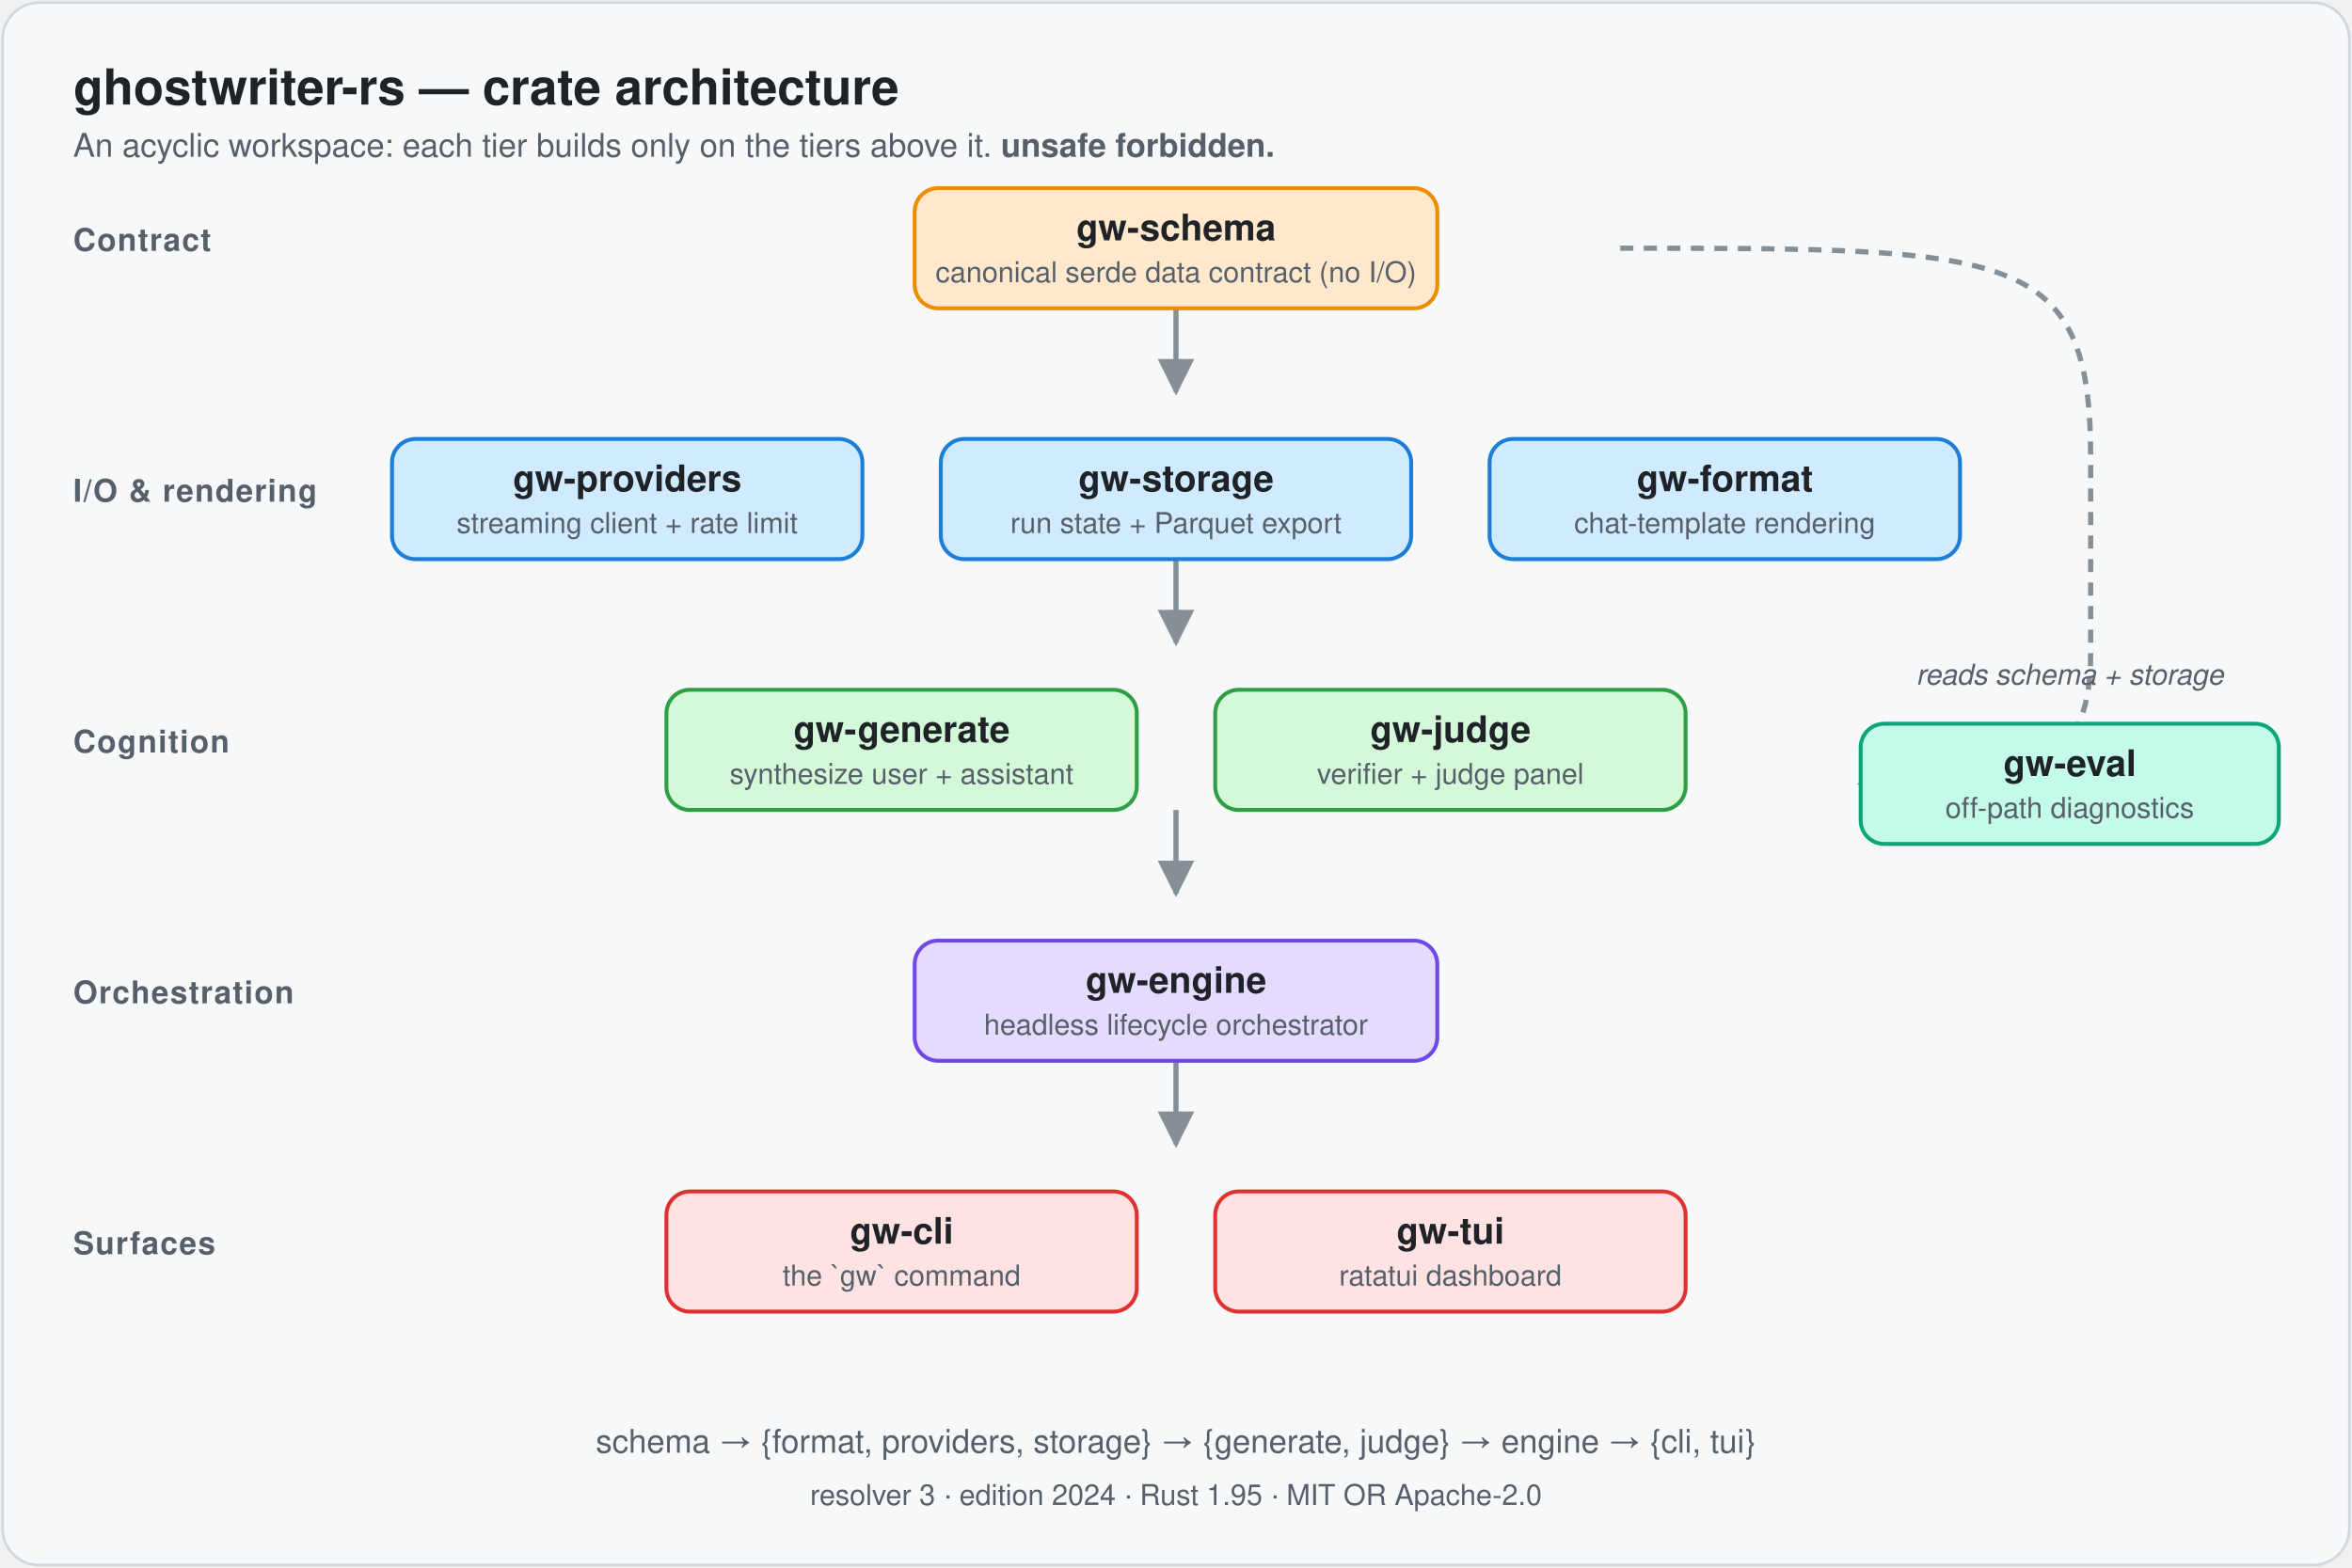
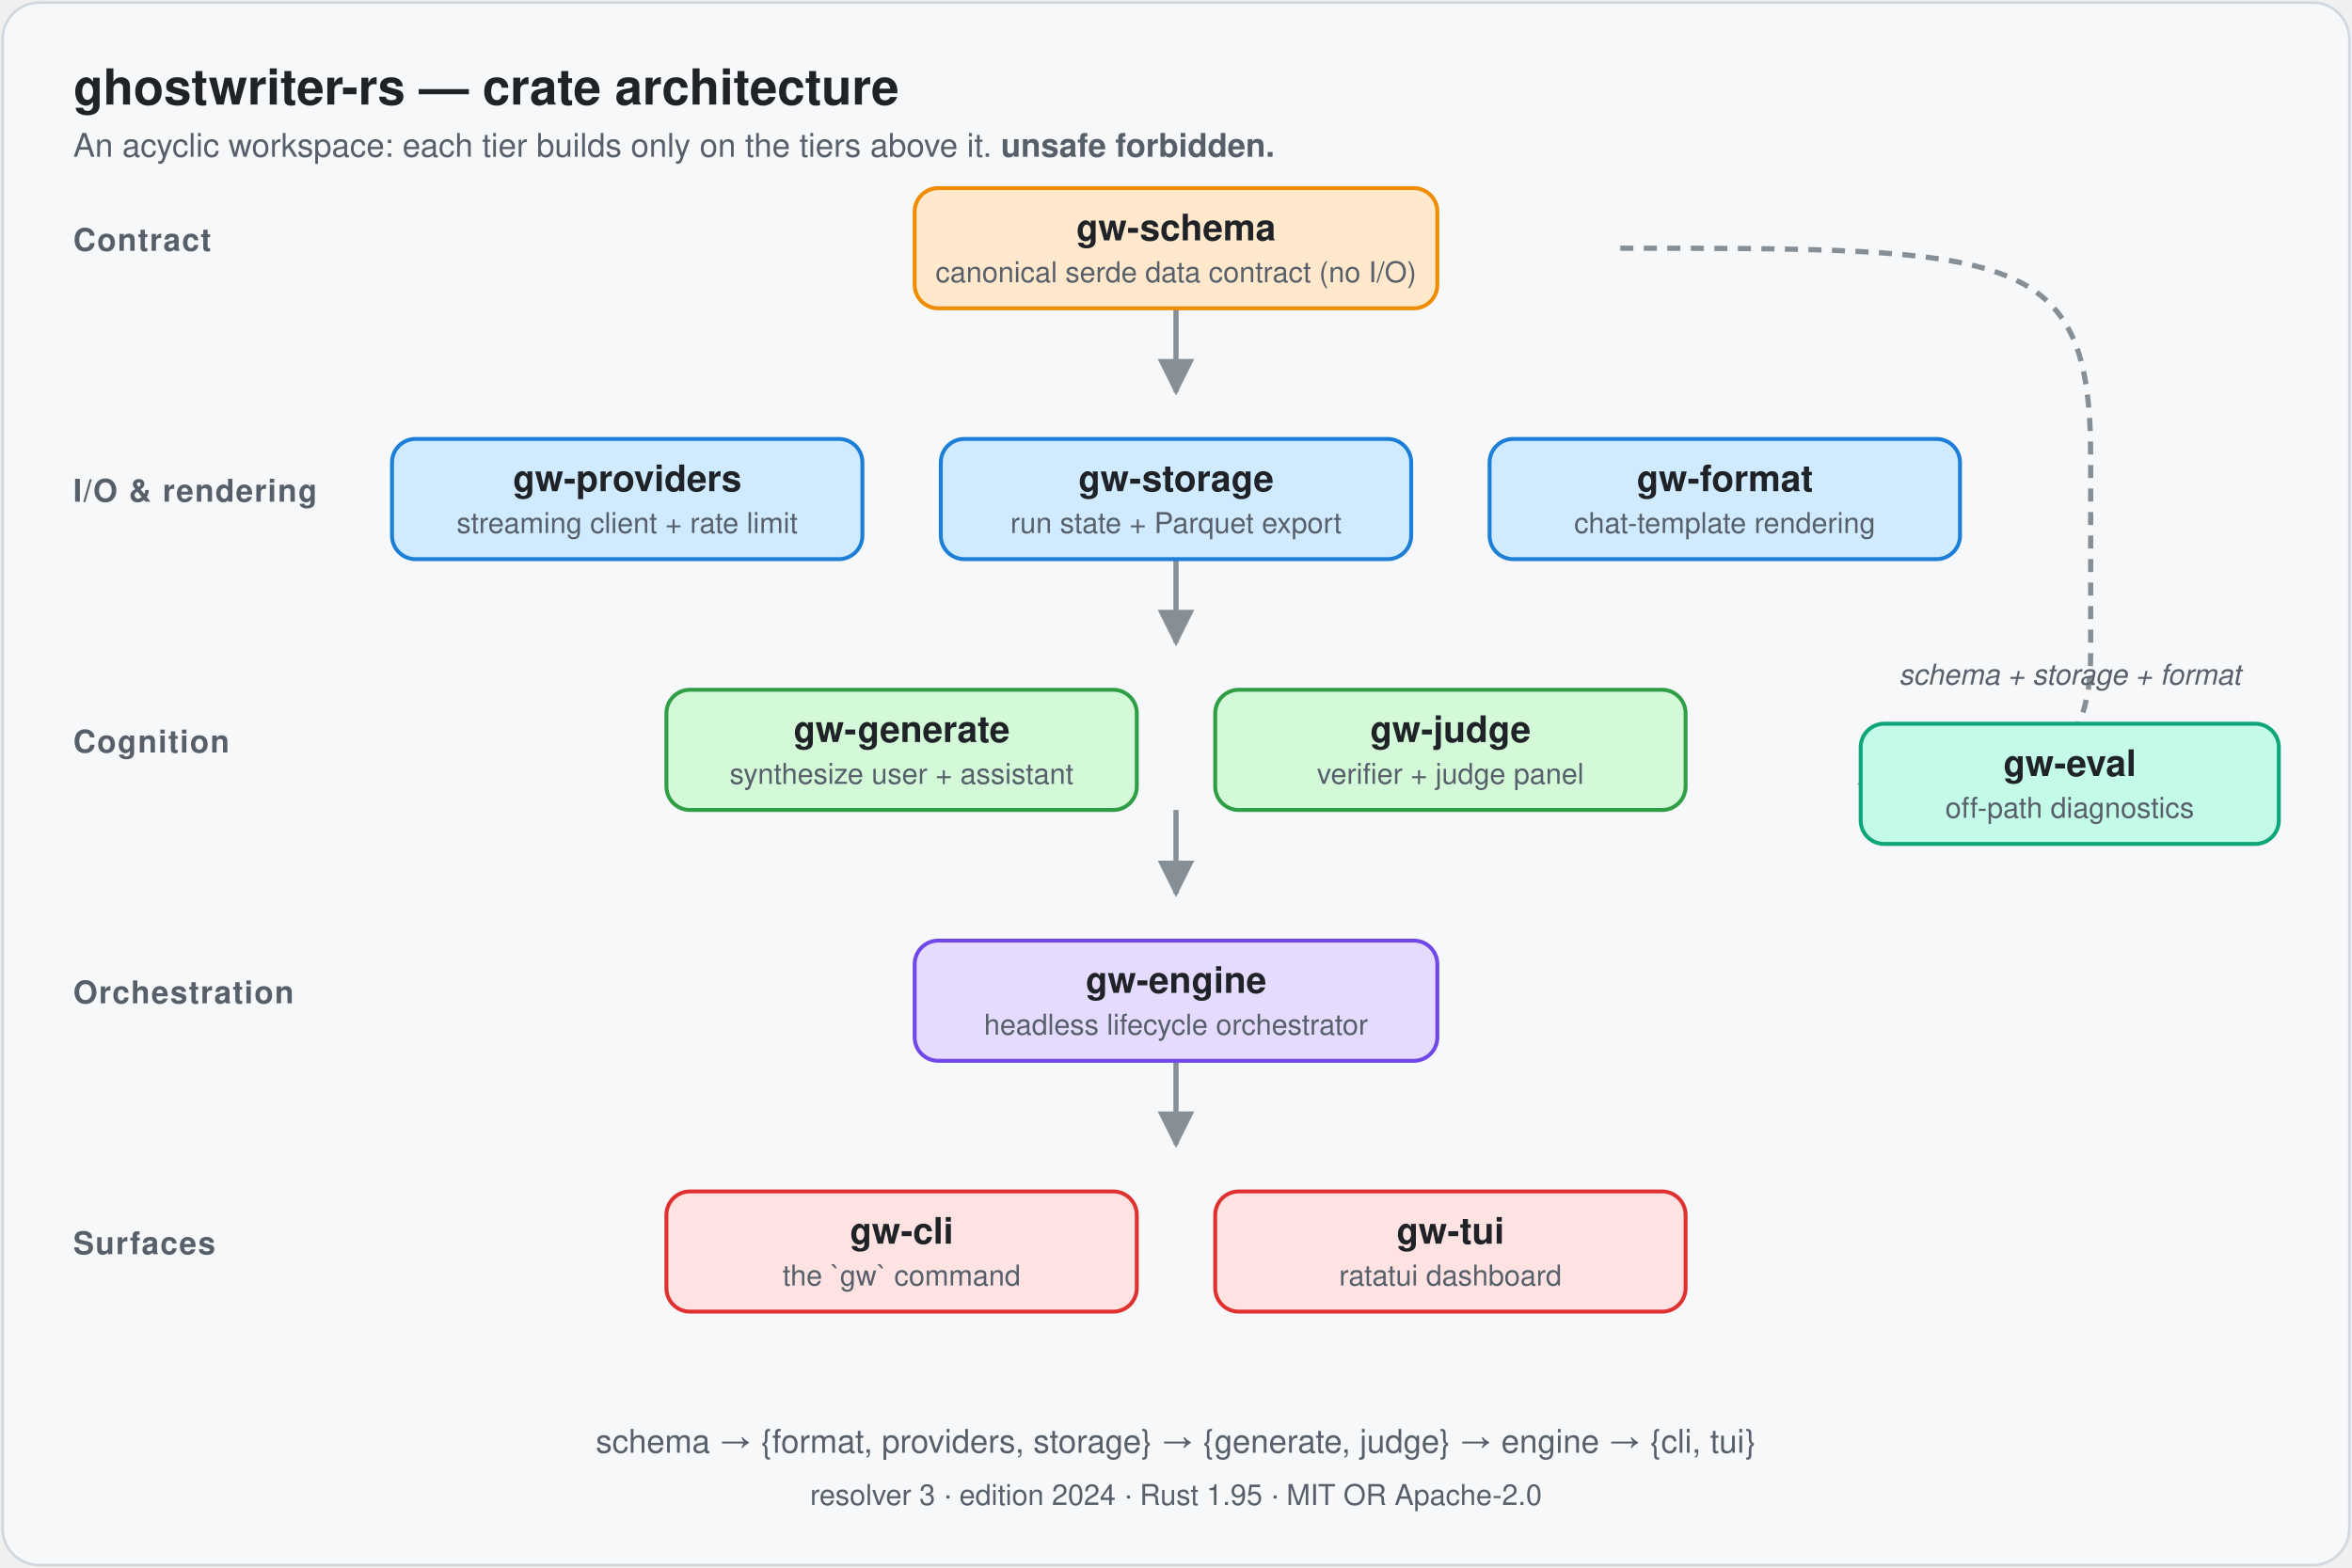
<svg xmlns="http://www.w3.org/2000/svg" viewBox="0 0 900 600" font-family="-apple-system,BlinkMacSystemFont,Segoe UI,Helvetica,Arial,sans-serif" role="img" aria-label="ghostwriter-rs crate architecture: an acyclic dependency graph in five tiers">
  <defs>
    <marker id="arrow" viewBox="0 0 10 10" refX="9" refY="5" markerWidth="7" markerHeight="7" orient="auto-start-reverse">
      <path d="M0 0 L10 5 L0 10 z" fill="#868e96" />
    </marker>
    <style>
      .card{fill:#f6f8fa;stroke:#d0d7de;}
      .band{fill:#ffffff;stroke:#eaeef2;}
      .pill{stroke-width:1.5;rx:9;}
      .t{fill:#1f2328;font-weight:600;}
      .lbl{fill:#57606a;font-size:12px;font-weight:600;letter-spacing:.04em;text-transform:uppercase;}
      .role{fill:#57606a;font-size:11px;}
      .edge{stroke:#868e96;stroke-width:2;fill:none;}
      .title{fill:#1f2328;font-weight:700;font-size:19px;}
      .sub{fill:#57606a;font-size:12.5px;}
    </style>
  </defs>
  <rect class="card" x="1" y="1" width="898" height="598" rx="14" />
  <text class="title" x="28" y="40">ghostwriter-rs — crate architecture</text>
  <text class="sub" x="28" y="60">An acyclic workspace: each tier builds only on the tiers above it. <tspan font-weight="700">unsafe forbidden.</tspan>
  </text>
  <path class="edge" d="M450 118 L450 150" marker-end="url(#arrow)" />
  <path class="edge" d="M450 214 L450 246" marker-end="url(#arrow)" />
  <path class="edge" d="M450 310 L450 342" marker-end="url(#arrow)" />
  <path class="edge" d="M450 406 L450 438" marker-end="url(#arrow)" />
  <path class="edge" stroke-dasharray="5 4" d="M620 95 C770 95 800 95 800 175 L800 250 C800 300 770 300 712 300" marker-end="url(#arrow)" />
  <text class="lbl" x="28" y="96">Contract</text>
  <g>
    <rect class="pill" x="350" y="72" width="200" height="46" fill="#ffe8cc" stroke="#f08c00" />
    <text class="t" x="450" y="92" text-anchor="middle" font-size="14">gw-schema</text>
    <text class="role" x="450" y="108" text-anchor="middle">canonical serde data contract (no I/O)</text>
  </g>
  <text class="lbl" x="28" y="192">I/O &amp; rendering</text>
  <g>
    <rect class="pill" x="150" y="168" width="180" height="46" fill="#d0ebff" stroke="#1c7ed6" />
    <text class="t" x="240" y="188" text-anchor="middle" font-size="14">gw-providers</text>
    <text class="role" x="240" y="204" text-anchor="middle">streaming client + rate limit</text>
    <rect class="pill" x="360" y="168" width="180" height="46" fill="#d0ebff" stroke="#1c7ed6" />
    <text class="t" x="450" y="188" text-anchor="middle" font-size="14">gw-storage</text>
    <text class="role" x="450" y="204" text-anchor="middle">run state + Parquet export</text>
    <rect class="pill" x="570" y="168" width="180" height="46" fill="#d0ebff" stroke="#1c7ed6" />
    <text class="t" x="660" y="188" text-anchor="middle" font-size="14">gw-format</text>
    <text class="role" x="660" y="204" text-anchor="middle">chat-template rendering</text>
  </g>
  <text class="lbl" x="28" y="288">Cognition</text>
  <g>
    <rect class="pill" x="255" y="264" width="180" height="46" fill="#d3f9d8" stroke="#2f9e44" />
    <text class="t" x="345" y="284" text-anchor="middle" font-size="14">gw-generate</text>
    <text class="role" x="345" y="300" text-anchor="middle">synthesize user + assistant</text>
    <rect class="pill" x="465" y="264" width="180" height="46" fill="#d3f9d8" stroke="#2f9e44" />
    <text class="t" x="555" y="284" text-anchor="middle" font-size="14">gw-judge</text>
    <text class="role" x="555" y="300" text-anchor="middle">verifier + judge panel</text>
  </g>
  <text class="lbl" x="28" y="384">Orchestration</text>
  <g>
    <rect class="pill" x="350" y="360" width="200" height="46" fill="#e5dbff" stroke="#7048e8" />
    <text class="t" x="450" y="380" text-anchor="middle" font-size="14">gw-engine</text>
    <text class="role" x="450" y="396" text-anchor="middle">headless lifecycle orchestrator</text>
  </g>
  <text class="lbl" x="28" y="480">Surfaces</text>
  <g>
    <rect class="pill" x="255" y="456" width="180" height="46" fill="#ffe3e3" stroke="#e03131" />
    <text class="t" x="345" y="476" text-anchor="middle" font-size="14">gw-cli</text>
    <text class="role" x="345" y="492" text-anchor="middle">the `gw` command</text>
    <rect class="pill" x="465" y="456" width="180" height="46" fill="#ffe3e3" stroke="#e03131" />
    <text class="t" x="555" y="476" text-anchor="middle" font-size="14">gw-tui</text>
    <text class="role" x="555" y="492" text-anchor="middle">ratatui dashboard</text>
  </g>
  <g>
    <rect class="pill" x="712" y="277" width="160" height="46" fill="#c3fae8" stroke="#0ca678" />
    <text class="t" x="792" y="297" text-anchor="middle" font-size="14">gw-eval</text>
    <text class="role" x="792" y="313" text-anchor="middle">off-path diagnostics</text>
  </g>
-   <text class="role" x="792" y="262" text-anchor="middle" font-style="italic">reads schema + storage</text>
+   <text class="role" x="792" y="262" text-anchor="middle" font-style="italic">schema + storage + format</text>
  <text class="sub" x="450" y="556" text-anchor="middle">schema → {format, providers, storage} → {generate, judge} → engine → {cli, tui}</text>
  <text class="role" x="450" y="576" text-anchor="middle">resolver 3 · edition 2024 · Rust 1.95 · MIT OR Apache-2.0</text>
</svg>
